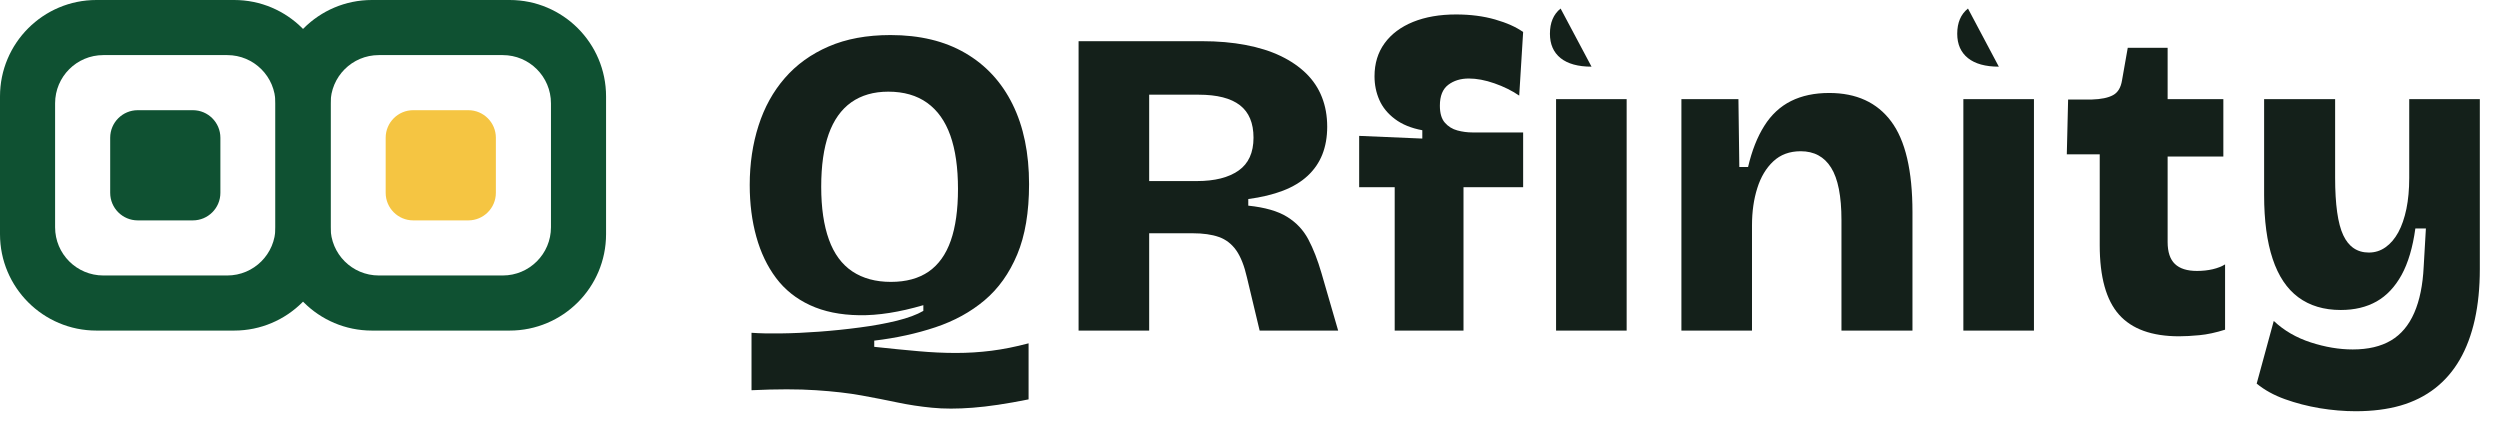
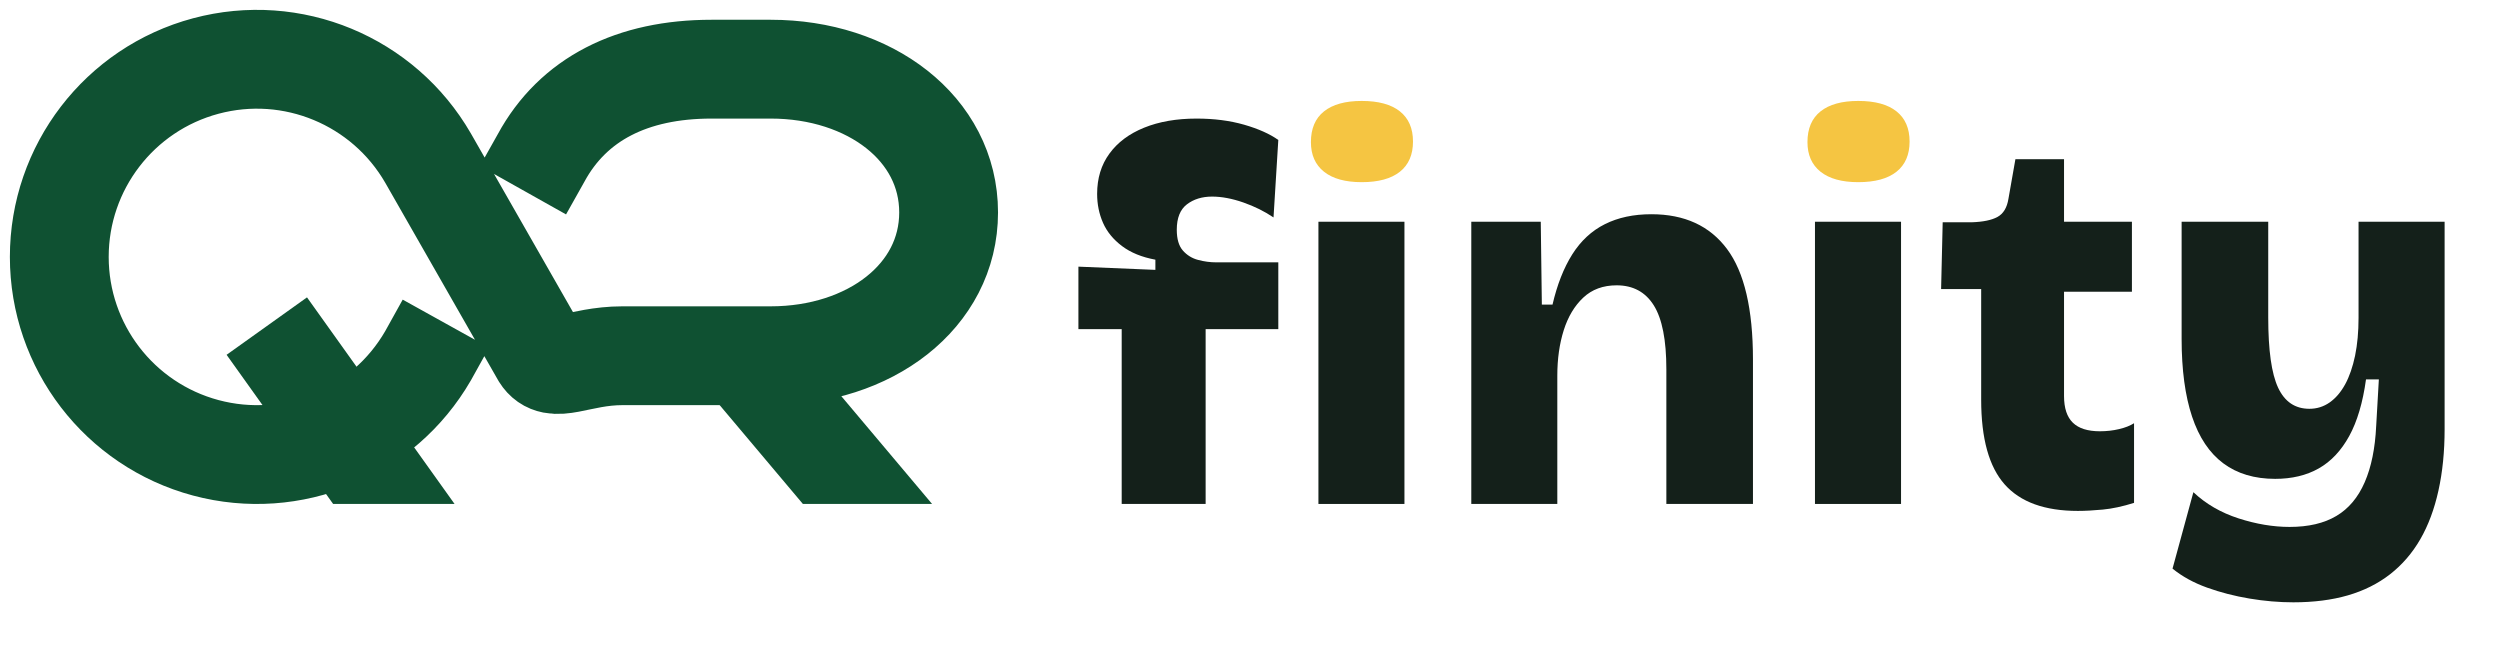
- <svg xmlns="http://www.w3.org/2000/svg" viewBox="0 0 363 61" width="363" height="61" role="img" aria-label="QRfinity">
-   <path fill="#0F5132" fill-rule="evenodd" d="M14 0H34A14 14 0 0 1 48 14V34A14 14 0 0 1 34 48H14A14 14 0 0 1 0 34V14A14 14 0 0 1 14 0ZM15 8H33A7 7 0 0 1 40 15V33A7 7 0 0 1 33 40H15A7 7 0 0 1 8 33V15A7 7 0 0 1 15 8Z" />
-   <path fill="#0F5132" fill-rule="evenodd" d="M54 0H74A14 14 0 0 1 88 14V34A14 14 0 0 1 74 48H54A14 14 0 0 1 40 34V14A14 14 0 0 1 54 0ZM55 8H73A7 7 0 0 1 80 15V33A7 7 0 0 1 73 40H55A7 7 0 0 1 48 33V15A7 7 0 0 1 55 8Z" />
-   <path fill="#0F5132" d="M20 16H28A4 4 0 0 1 32 20V28A4 4 0 0 1 28 32H20A4 4 0 0 1 16 28V20A4 4 0 0 1 20 16Z" />
-   <path fill="#F5C542" d="M60 16H68A4 4 0 0 1 72 20V28A4 4 0 0 1 68 32H60A4 4 0 0 1 56 28V20A4 4 0 0 1 60 16Z" />
-   <g fill="#14201A">
-     <path d="M149.35 49.85L149.35 57.99Q144.58 58.95 141.24 59.20Q137.89 59.46 135.32 59.20Q132.74 58.95 130.32 58.44Q127.90 57.93 125.10 57.42Q122.30 56.91 118.48 56.66Q114.66 56.40 109.12 56.66L109.12 48.32Q110.84 48.45 113.42 48.41Q115.99 48.38 118.95 48.16Q121.92 47.94 124.84 47.55Q127.77 47.17 130.22 46.57Q132.67 45.96 134.07 45.14L134.07 44.31Q128.85 45.84 124.75 45.77Q120.64 45.71 117.62 44.31Q114.59 42.91 112.68 40.36Q110.77 37.81 109.82 34.38Q108.86 30.94 108.86 26.86Q108.86 22.22 110.14 18.24Q111.41 14.26 113.96 11.33Q116.50 8.40 120.32 6.75Q124.14 5.09 129.30 5.09Q135.67 5.09 140.15 7.70Q144.64 10.31 147.03 15.15Q149.42 19.99 149.42 26.74Q149.42 32.85 147.70 36.95Q145.98 41.06 142.95 43.61Q139.93 46.15 135.82 47.52Q131.72 48.89 126.94 49.46L126.94 50.36Q130.45 50.74 133.31 50.99Q136.18 51.25 138.79 51.25Q141.40 51.25 143.94 50.93Q146.49 50.61 149.35 49.85M129.36 40.93Q132.67 40.93 134.84 39.44Q137 37.94 138.05 34.95Q139.10 31.96 139.10 27.44Q139.10 22.79 137.99 19.67Q136.88 16.55 134.62 14.93Q132.36 13.31 128.98 13.31Q125.80 13.31 123.60 14.86Q121.41 16.42 120.32 19.48Q119.24 22.54 119.24 27.12Q119.24 31.70 120.36 34.79Q121.47 37.88 123.76 39.41Q126.05 40.93 129.36 40.93" />
-     <path d="M166.86 48L156.61 48L156.61 5.98L174.50 5.98Q178 5.98 180.86 6.53Q183.73 7.07 185.93 8.12Q188.12 9.17 189.65 10.66Q191.18 12.16 191.94 14.10Q192.71 16.04 192.71 18.40Q192.71 20.63 192.01 22.41Q191.31 24.19 189.87 25.53Q188.44 26.86 186.28 27.69Q184.11 28.52 181.25 28.90L181.25 29.86Q184.88 30.24 186.88 31.48Q188.89 32.72 189.97 34.76Q191.05 36.80 191.88 39.66L194.30 48L182.90 48L181.06 40.30Q180.48 37.75 179.50 36.35Q178.51 34.95 176.98 34.41Q175.45 33.87 173.16 33.87L166.86 33.87L166.86 48M166.86 13.75L166.86 26.29L173.80 26.29Q177.68 26.29 179.85 24.76Q182.01 23.24 182.01 19.99Q182.01 16.81 180.04 15.28Q178.06 13.75 174.05 13.75" />
-     <path d="M212.50 48L202.51 48L202.51 27.18L197.35 27.18L197.35 19.73L206.52 20.12L206.52 18.91Q204.10 18.46 202.54 17.28Q200.98 16.11 200.28 14.51Q199.58 12.92 199.58 11.08Q199.58 8.28 201.05 6.27Q202.51 4.27 205.18 3.18Q207.86 2.10 211.42 2.10Q214.54 2.10 217.09 2.83Q219.63 3.56 221.16 4.65L220.59 13.88Q219 12.80 216.99 12.10Q214.99 11.40 213.27 11.40Q211.49 11.40 210.28 12.32Q209.07 13.24 209.07 15.34Q209.07 17 209.80 17.82Q210.53 18.65 211.61 18.94Q212.69 19.23 213.78 19.23L221.16 19.23L221.16 27.18L212.50 27.18" />
-     <path d="M236.19 48L225.94 48L225.94 14.39L236.19 14.39L236.19 48M231.09 9.68Q228.16 9.68 226.60 8.44Q225.05 7.19 225.05 4.90Q225.05 2.48 226.60 1.24Q228.160 231.090Q234.080 235.64 1.24Q237.20 2.48 237.20 4.84Q237.20 7.19 235.64 8.44Q234.08 9.68 231.09 9.68" />
-     <path d="M254.39 48L244.14 48L244.14 14.39L252.42 14.39L252.55 24.25L253.82 24.25Q254.65 20.69 256.18 18.27Q257.70 15.85 260.06 14.67Q262.41 13.50 265.60 13.50Q271.52 13.50 274.60 17.63Q277.69 21.77 277.69 30.81L277.69 48L267.38 48L267.38 31.96Q267.38 26.74 265.88 24.35Q264.39 21.96 261.46 21.96Q259.04 21.96 257.48 23.43Q255.92 24.89 255.16 27.31Q254.39 29.73 254.39 32.72" />
-     <path d="M295.33 48L285.08 48L285.08 14.39L295.33 14.39L295.33 48M290.23 9.68Q287.31 9.68 285.75 8.44Q284.19 7.19 284.19 4.90Q284.19 2.48 285.75 1.24Q287.310 290.230Q293.230 294.79 1.24Q296.34 2.48 296.34 4.84Q296.34 7.19 294.79 8.44Q293.23 9.68 290.23 9.68" />
-     <path d="M316.40 48.83Q310.48 48.83 307.68 45.68Q304.88 42.53 304.88 35.59L304.88 22.41L300.10 22.41L300.29 14.45L303.73 14.45Q305.77 14.39 306.82 13.81Q307.87 13.24 308.12 11.65L308.95 6.94L314.74 6.94L314.74 14.39L322.83 14.39L322.83 22.73L314.74 22.73L314.74 35.14Q314.74 37.31 315.79 38.32Q316.84 39.34 319.01 39.34Q320.22 39.34 321.30 39.09Q322.38 38.83 323.08 38.39L323.08 47.87Q321.05 48.51 319.36 48.67Q317.67 48.83 316.40 48.83" />
-     <path d="M342.05 59.71Q339.51 59.71 336.83 59.27Q334.16 58.82 331.77 57.96Q329.38 57.10 327.67 55.70L330.15 46.60Q332.38 48.70 335.53 49.72Q338.68 50.74 341.61 50.74Q344.98 50.74 347.18 49.43Q349.37 48.13 350.55 45.42Q351.73 42.72 351.92 38.71L352.24 33.17L350.71 33.17Q350.14 37.31 348.71 39.92Q347.27 42.53 345.08 43.77Q342.88 45.01 339.89 45.01Q336.20 45.01 333.71 43.16Q331.23 41.32 329.99 37.59Q328.75 33.87 328.75 28.33L328.75 14.39L339.06 14.39L339.06 25.78Q339.06 31.64 340.24 34.15Q341.42 36.67 343.96 36.67Q345.30 36.67 346.38 35.90Q347.46 35.14 348.23 33.74Q348.99 32.34 349.41 30.33Q349.82 28.33 349.82 25.85L349.82 14.39L360.07 14.39L360.07 39.09Q360.07 43.10 359.34 46.41Q358.60 49.72 357.17 52.20Q355.74 54.68 353.58 56.37Q351.41 58.06 348.55 58.89Q345.68 59.71 342.05 59.71" />
+ <svg xmlns="http://www.w3.org/2000/svg" viewBox="-4 -2 506 132" role="img" aria-label="QRfinity">
+   <defs>
+     <clipPath id="m0c">
+       <rect x="-20" y="-20" width="260" height="120" />
+     </clipPath>
+   </defs>
+   <g clip-path="url(#m0c)" fill="none" stroke-linejoin="round">
+     <path d="M101.85 36.5 L105.5 30 C112 18 124 12 140 12 L152 12 C172 12 188 24 188 41 C188 58 172 70 152 70 L122 70 C113 70 108 74 105.5 70 L82.64 30 A40 40 0 1 0 82.64 70 L86.25 63.5" stroke="#0F5132" stroke-width="20" stroke-linecap="butt" />
+     <path d="M148 72 L 180 110" stroke="#0F5132" stroke-width="20" />
+     <path d="M50 64 L 80 106" stroke="#0F5132" stroke-width="20" />
  </g>
+   <path fill="#14201A" d="M240.02 100L223.03 100L223.03 64.62L214.27 64.62L214.27 51.97L229.85 52.62L229.85 50.56Q225.74 49.8 223.09 47.8Q220.44 45.8 219.25 43.1Q218.06 40.39 218.06 37.25L218.06 37.25Q218.06 32.49 220.55 29.09Q223.03 25.68 227.58 23.84Q232.12 22 238.18 22L238.18 22Q243.48 22 247.81 23.24Q252.14 24.49 254.73 26.33L254.73 26.33L253.76 42.01Q251.05 40.17 247.65 38.98Q244.24 37.79 241.32 37.79L241.32 37.79Q238.29 37.79 236.23 39.36Q234.18 40.93 234.18 44.5L234.18 44.5Q234.18 47.31 235.42 48.72Q236.67 50.13 238.5 50.61Q240.34 51.1 242.18 51.1L242.18 51.1L254.73 51.1L254.73 64.62L240.02 64.62L240.02 100" />
+   <path fill="#14201A" d="M280.26 100L262.85 100L262.85 42.88L280.26 42.88L280.26 100" />
+   <path fill="#F5C542" d="M271.61 34.87L271.61 34.87Q266.63 34.87 263.98 32.76Q261.33 30.65 261.33 26.76L261.33 26.76Q261.33 22.65 263.98 20.54Q266.63 18.43 271.61 18.43L271.61 18.43Q276.69 18.43 279.34 20.54Q281.99 22.65 281.99 26.65L281.99 26.65Q281.99 30.65 279.34 32.76Q276.69 34.87 271.61 34.87" />
+   <path fill="#14201A" d="M311.2 100L293.79 100L293.79 42.88L307.85 42.88L308.07 59.65L310.23 59.65Q311.64 53.59 314.23 49.48Q316.83 45.37 320.83 43.37Q324.83 41.36 330.24 41.36L330.24 41.36Q340.31 41.36 345.55 48.4Q350.8 55.43 350.8 70.79L350.8 70.79L350.8 100L333.27 100L333.27 72.74Q333.27 63.87 330.73 59.81Q328.19 55.75 323.21 55.75L323.21 55.75Q319.1 55.75 316.45 58.24Q313.8 60.73 312.5 64.84Q311.2 68.95 311.2 74.04L311.2 74.04L311.2 100" />
+   <path fill="#14201A" d="M380.77 100L363.35 100L363.35 42.88L380.77 42.88L380.77 100" />
+   <path fill="#F5C542" d="M372.11 34.87L372.11 34.87Q367.13 34.87 364.48 32.76Q361.83 30.65 361.83 26.76L361.83 26.76Q361.83 22.65 364.48 20.54Q367.13 18.43 372.11 18.43L372.11 18.43Q377.2 18.43 379.85 20.54Q382.5 22.65 382.5 26.65L382.5 26.65Q382.5 30.65 379.85 32.76Q377.2 34.87 372.11 34.87" />
+   <path fill="#14201A" d="M416.57 101.41L416.57 101.41Q406.51 101.41 401.75 96.05Q396.99 90.7 396.99 78.9L396.99 78.9L396.99 56.51L388.88 56.51L389.2 42.99L395.05 42.99Q398.51 42.88 400.29 41.91Q402.08 40.93 402.51 38.23L402.51 38.23L403.92 30.22L413.76 30.22L413.76 42.88L427.5 42.88L427.5 57.05L413.76 57.05L413.76 78.15Q413.76 81.83 415.55 83.56Q417.33 85.29 421.01 85.29L421.01 85.29Q423.07 85.29 424.9 84.85Q426.74 84.42 427.93 83.66L427.93 83.66L427.93 99.78Q424.47 100.87 421.6 101.14Q418.74 101.41 416.57 101.41" />
+   <path fill="#14201A" d="M460.17 119.91L460.17 119.91Q455.84 119.91 451.3 119.15Q446.76 118.39 442.7 116.93Q438.64 115.47 435.72 113.09L435.72 113.09L439.94 97.62Q443.73 101.19 449.08 102.92Q454.44 104.65 459.41 104.65L459.41 104.65Q465.15 104.65 468.88 102.43Q472.61 100.22 474.61 95.62Q476.62 91.02 476.94 84.21L476.94 84.21L477.48 74.79L474.88 74.79Q473.91 81.83 471.48 86.26Q469.04 90.7 465.31 92.81Q461.58 94.92 456.49 94.92L456.49 94.92Q450.22 94.92 446 91.78Q441.78 88.64 439.67 82.31Q437.56 75.98 437.56 66.57L437.56 66.57L437.56 42.88L455.09 42.88L455.09 62.24Q455.09 72.2 457.09 76.47Q459.09 80.74 463.42 80.74L463.42 80.74Q465.69 80.74 467.53 79.45Q469.37 78.15 470.67 75.77Q471.96 73.39 472.67 69.98Q473.37 66.57 473.37 62.35L473.37 62.35L473.37 42.88L490.79 42.88L490.79 84.85Q490.79 91.67 489.54 97.3Q488.3 102.92 485.87 107.14Q483.43 111.36 479.75 114.23Q476.07 117.09 471.21 118.5Q466.34 119.91 460.17 119.91" />
</svg>
